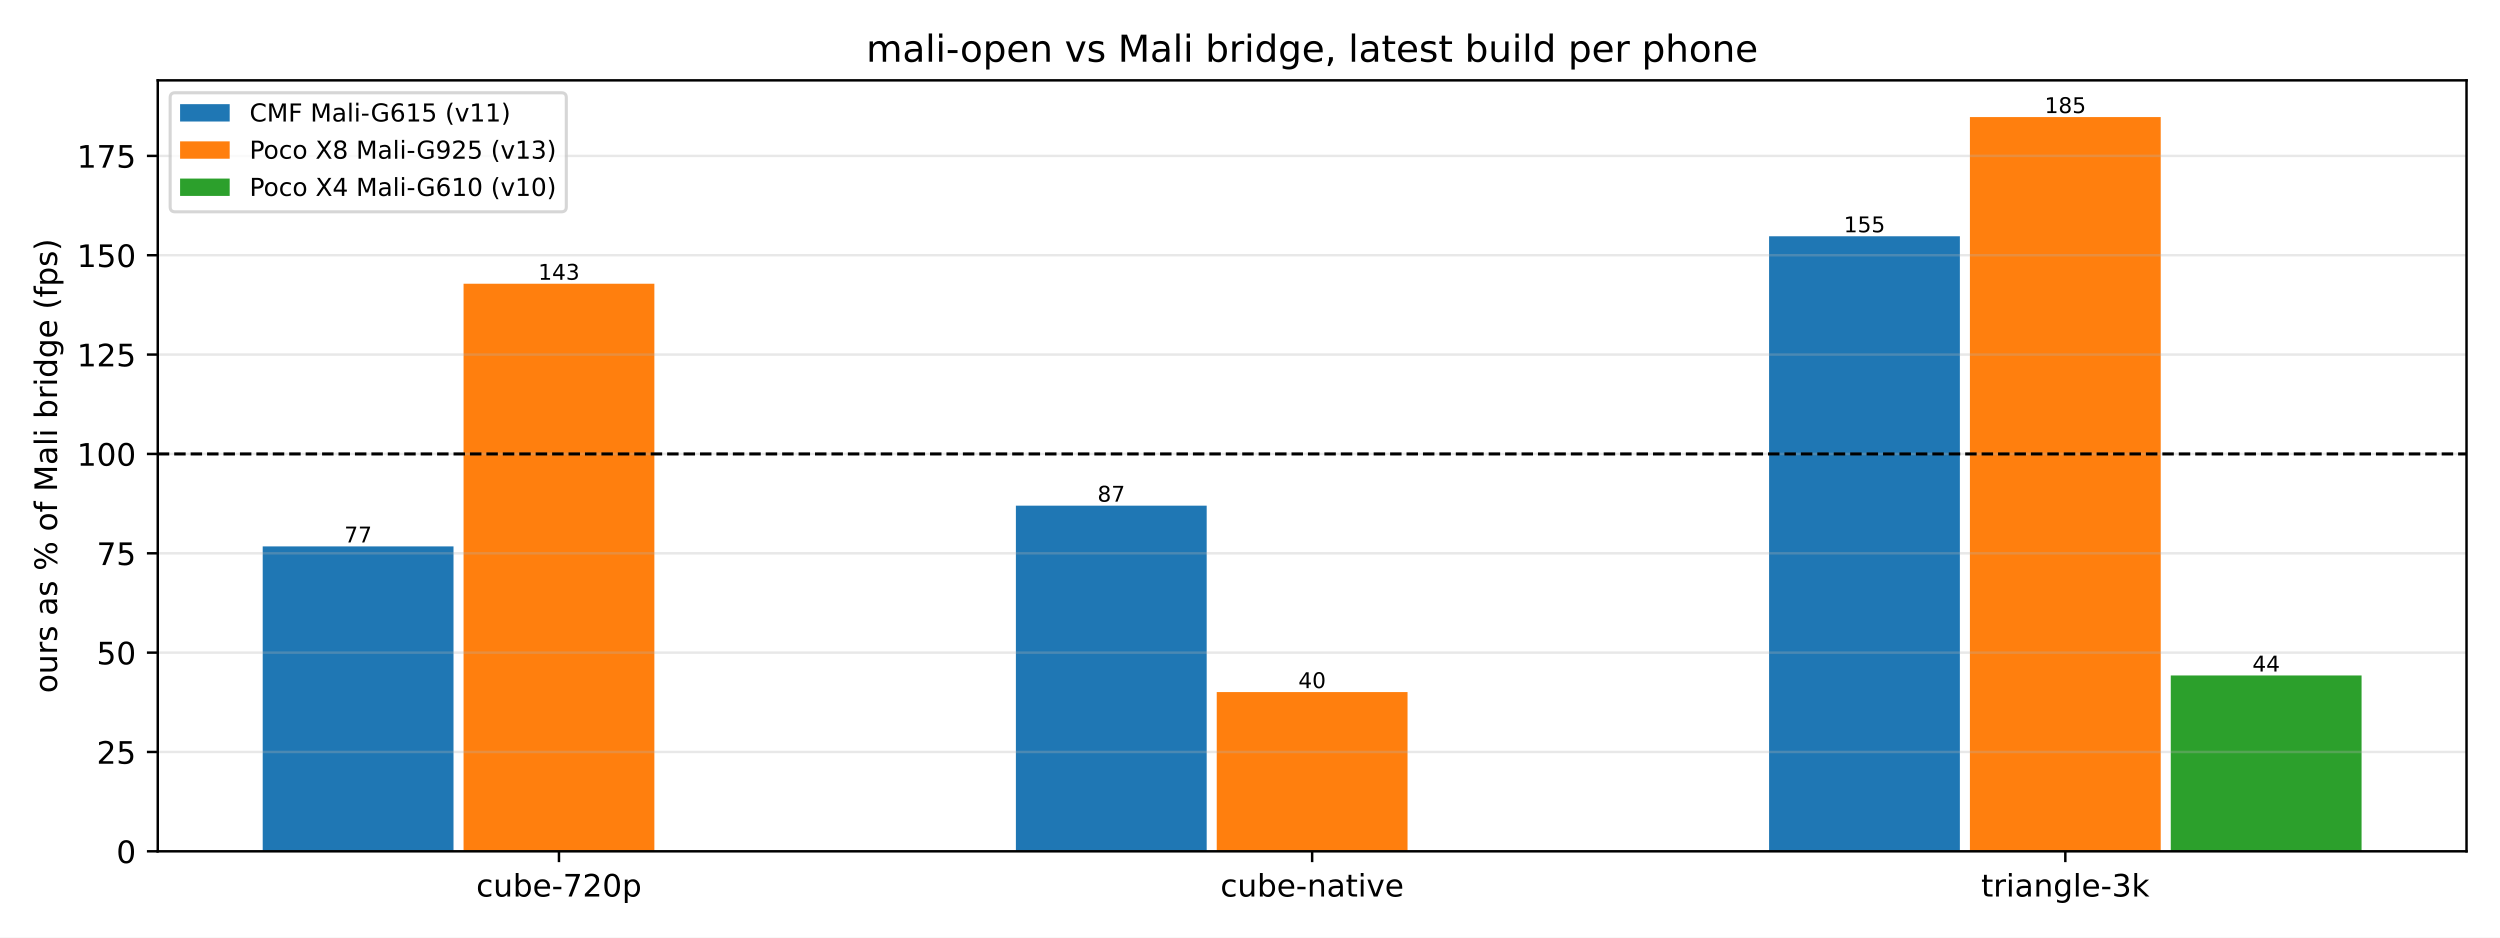
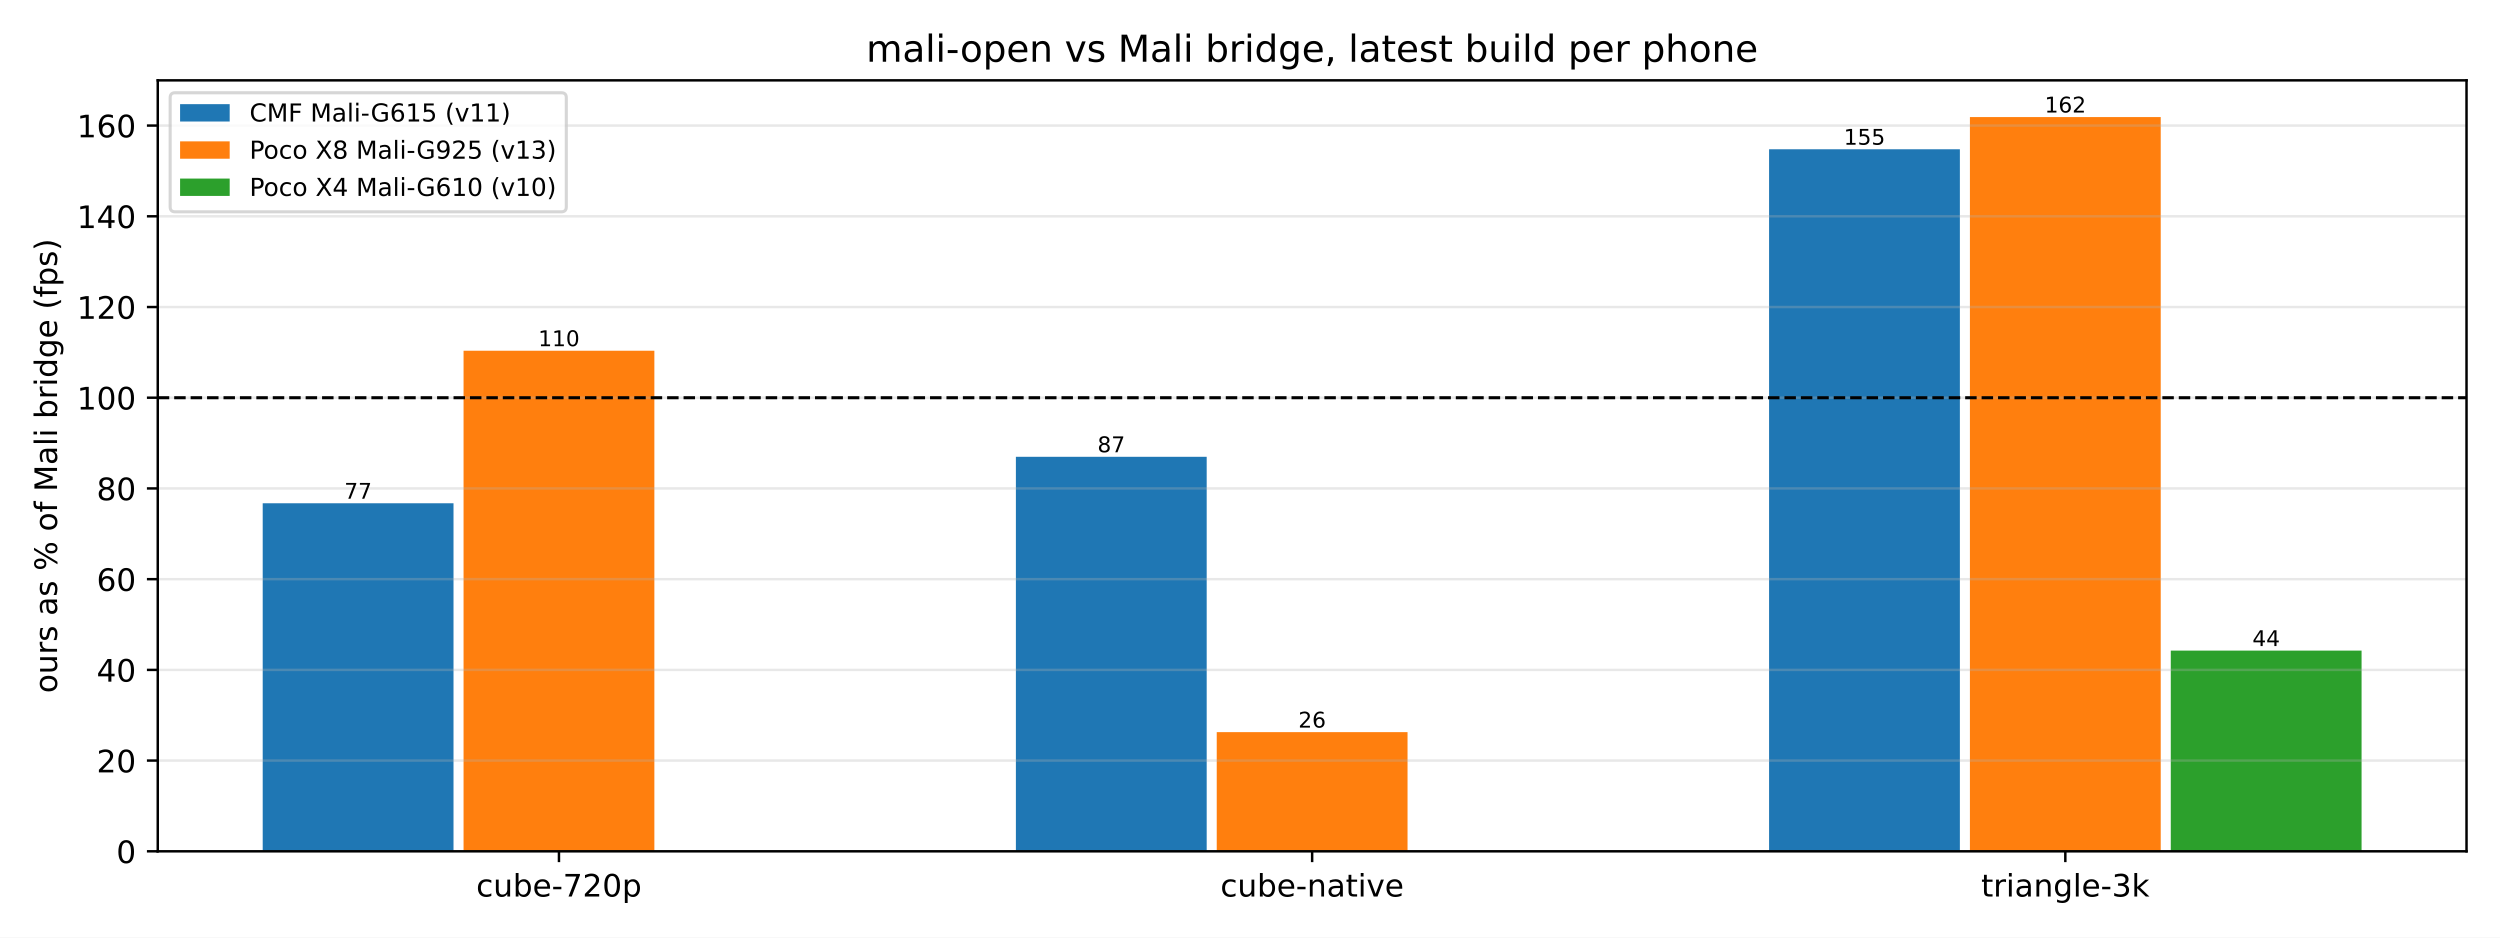
<svg xmlns="http://www.w3.org/2000/svg" xmlns:xlink="http://www.w3.org/1999/xlink" width="806.4pt" height="302.4pt" viewBox="0 0 806.4 302.4" version="1.1">
  <defs>
    <style type="text/css">*{stroke-linejoin: round; stroke-linecap: butt}</style>
  </defs>
  <g id="figure_1">
    <g id="patch_1">
      <path d="M 0 302.4  L 806.4 302.4  L 806.4 0  L 0 0  z " style="fill: #ffffff" />
    </g>
    <g id="axes_1">
      <g id="patch_2">
        <path d="M 50.888 274.599  L 795.6 274.599  L 795.6 25.918  L 50.888 25.918  z " style="fill: #ffffff" />
      </g>
      <g id="patch_3">
-         <path d="M 84.739 274.599  L 146.285 274.599  L 146.285 176.251  L 84.739 176.251  z " clip-path="url(#p9785401d02)" style="fill: #1f77b4" />
+         <path d="M 84.739 274.599  L 146.285 274.599  L 146.285 162.339  L 84.739 162.339  z " clip-path="url(#p9785401d02)" style="fill: #1f77b4" />
      </g>
      <g id="patch_4">
-         <path d="M 327.685 274.599  L 389.232 274.599  L 389.232 163.112  L 327.685 163.112  z " clip-path="url(#p9785401d02)" style="fill: #1f77b4" />
+         <path d="M 327.685 274.599  L 389.232 274.599  L 389.232 147.342  L 327.685 147.342  z " clip-path="url(#p9785401d02)" style="fill: #1f77b4" />
      </g>
      <g id="patch_5">
-         <path d="M 570.632 274.599  L 632.178 274.599  L 632.178 76.211  L 570.632 76.211  z " clip-path="url(#p9785401d02)" style="fill: #1f77b4" />
+         <path d="M 570.632 274.599  L 632.178 274.599  L 632.178 48.149  L 570.632 48.149  z " clip-path="url(#p9785401d02)" style="fill: #1f77b4" />
      </g>
      <g id="patch_6">
-         <path d="M 149.525 274.599  L 211.071 274.599  L 211.071 91.527  L 149.525 91.527  z " clip-path="url(#p9785401d02)" style="fill: #ff7f0e" />
+         <path d="M 149.525 274.599  L 211.071 274.599  L 211.071 113.125  L 149.525 113.125  z " clip-path="url(#p9785401d02)" style="fill: #ff7f0e" />
      </g>
      <g id="patch_7">
-         <path d="M 392.471 274.599  L 454.017 274.599  L 454.017 223.242  L 392.471 223.242  z " clip-path="url(#p9785401d02)" style="fill: #ff7f0e" />
+         <path d="M 392.471 274.599  L 454.017 274.599  L 454.017 236.155  L 392.471 236.155  z " clip-path="url(#p9785401d02)" style="fill: #ff7f0e" />
      </g>
      <g id="patch_8">
        <path d="M 635.417 274.599  L 696.964 274.599  L 696.964 37.76  L 635.417 37.76  z " clip-path="url(#p9785401d02)" style="fill: #ff7f0e" />
      </g>
      <g id="patch_9">
-         <path d="M 700.203 274.599  L 761.749 274.599  L 761.749 217.885  L 700.203 217.885  z " clip-path="url(#p9785401d02)" style="fill: #2ca02c" />
+         <path d="M 700.203 274.599  L 761.749 274.599  L 761.749 209.863  L 700.203 209.863  z " clip-path="url(#p9785401d02)" style="fill: #2ca02c" />
      </g>
      <g id="matplotlib.axis_1">
        <g id="xtick_1">
          <g id="line2d_1">
            <defs>
              <path id="meeb56da116" d="M 0 0  L 0 3.5  " style="stroke: #000000; stroke-width: 0.8" />
            </defs>
            <g>
              <use xlink:href="#meeb56da116" x="180.298" y="274.599" style="stroke: #000000; stroke-width: 0.8" />
            </g>
          </g>
          <g id="text_1">
            <text style="font-size: 10px; font-family: 'DejaVu Sans', 'Bitstream Vera Sans', 'Computer Modern Sans Serif', 'Lucida Grande', 'Verdana', 'Geneva', 'Lucid', 'Arial', 'Helvetica', 'Avant Garde', sans-serif; text-anchor: middle" x="180.298" y="289.198" transform="rotate(-0 180.2977 289.1977)">cube-720p</text>
          </g>
        </g>
        <g id="xtick_2">
          <g id="line2d_2">
            <g>
              <use xlink:href="#meeb56da116" x="423.244" y="274.599" style="stroke: #000000; stroke-width: 0.8" />
            </g>
          </g>
          <g id="text_2">
            <text style="font-size: 10px; font-family: 'DejaVu Sans', 'Bitstream Vera Sans', 'Computer Modern Sans Serif', 'Lucida Grande', 'Verdana', 'Geneva', 'Lucid', 'Arial', 'Helvetica', 'Avant Garde', sans-serif; text-anchor: middle" x="423.244" y="289.198" transform="rotate(-0 423.2441 289.1977)">cube-native</text>
          </g>
        </g>
        <g id="xtick_3">
          <g id="line2d_3">
            <g>
              <use xlink:href="#meeb56da116" x="666.191" y="274.599" style="stroke: #000000; stroke-width: 0.8" />
            </g>
          </g>
          <g id="text_3">
            <text style="font-size: 10px; font-family: 'DejaVu Sans', 'Bitstream Vera Sans', 'Computer Modern Sans Serif', 'Lucida Grande', 'Verdana', 'Geneva', 'Lucid', 'Arial', 'Helvetica', 'Avant Garde', sans-serif; text-anchor: middle" x="666.191" y="289.198" transform="rotate(-0 666.1905 289.1977)">triangle-3k</text>
          </g>
        </g>
      </g>
      <g id="matplotlib.axis_2">
        <g id="ytick_1">
          <g id="line2d_4">
            <path d="M 50.888 274.599  L 795.6 274.599  " clip-path="url(#p9785401d02)" style="fill: none; stroke: #b0b0b0; stroke-opacity: 0.3; stroke-width: 0.8; stroke-linecap: square" />
          </g>
          <g id="line2d_5">
            <defs>
              <path id="m3015daee9b" d="M 0 0  L -3.5 0  " style="stroke: #000000; stroke-width: 0.8" />
            </defs>
            <g>
              <use xlink:href="#m3015daee9b" x="50.888" y="274.599" style="stroke: #000000; stroke-width: 0.8" />
            </g>
          </g>
          <g id="text_4">
            <text style="font-size: 10px; font-family: 'DejaVu Sans', 'Bitstream Vera Sans', 'Computer Modern Sans Serif', 'Lucida Grande', 'Verdana', 'Geneva', 'Lucid', 'Arial', 'Helvetica', 'Avant Garde', sans-serif; text-anchor: end" x="43.888" y="278.398" transform="rotate(-0 43.88828 278.398)">0</text>
          </g>
        </g>
        <g id="ytick_2">
          <g id="line2d_6">
-             <path d="M 50.888 242.555  L 795.6 242.555  " clip-path="url(#p9785401d02)" style="fill: none; stroke: #b0b0b0; stroke-opacity: 0.3; stroke-width: 0.8; stroke-linecap: square" />
+             <path d="M 50.888 245.337  L 795.6 245.337  " clip-path="url(#p9785401d02)" style="fill: none; stroke: #b0b0b0; stroke-opacity: 0.3; stroke-width: 0.8; stroke-linecap: square" />
          </g>
          <g id="line2d_7">
            <g>
-               <use xlink:href="#m3015daee9b" x="50.888" y="242.555" style="stroke: #000000; stroke-width: 0.8" />
+               <use xlink:href="#m3015daee9b" x="50.888" y="245.337" style="stroke: #000000; stroke-width: 0.8" />
            </g>
          </g>
          <g id="text_5">
-             <text style="font-size: 10px; font-family: 'DejaVu Sans', 'Bitstream Vera Sans', 'Computer Modern Sans Serif', 'Lucida Grande', 'Verdana', 'Geneva', 'Lucid', 'Arial', 'Helvetica', 'Avant Garde', sans-serif; text-anchor: end" x="43.888" y="246.353" transform="rotate(-0 43.88828 246.3534)">25</text>
+             <text style="font-size: 10px; font-family: 'DejaVu Sans', 'Bitstream Vera Sans', 'Computer Modern Sans Serif', 'Lucida Grande', 'Verdana', 'Geneva', 'Lucid', 'Arial', 'Helvetica', 'Avant Garde', sans-serif; text-anchor: end" x="43.888" y="249.136" transform="rotate(-0 43.88828 249.1362)">20</text>
          </g>
        </g>
        <g id="ytick_3">
          <g id="line2d_8">
-             <path d="M 50.888 210.51  L 795.6 210.51  " clip-path="url(#p9785401d02)" style="fill: none; stroke: #b0b0b0; stroke-opacity: 0.3; stroke-width: 0.8; stroke-linecap: square" />
+             <path d="M 50.888 216.075  L 795.6 216.075  " clip-path="url(#p9785401d02)" style="fill: none; stroke: #b0b0b0; stroke-opacity: 0.3; stroke-width: 0.8; stroke-linecap: square" />
          </g>
          <g id="line2d_9">
            <g>
-               <use xlink:href="#m3015daee9b" x="50.888" y="210.51" style="stroke: #000000; stroke-width: 0.8" />
+               <use xlink:href="#m3015daee9b" x="50.888" y="216.075" style="stroke: #000000; stroke-width: 0.8" />
            </g>
          </g>
          <g id="text_6">
-             <text style="font-size: 10px; font-family: 'DejaVu Sans', 'Bitstream Vera Sans', 'Computer Modern Sans Serif', 'Lucida Grande', 'Verdana', 'Geneva', 'Lucid', 'Arial', 'Helvetica', 'Avant Garde', sans-serif; text-anchor: end" x="43.888" y="214.309" transform="rotate(-0 43.88828 214.3087)">50</text>
+             <text style="font-size: 10px; font-family: 'DejaVu Sans', 'Bitstream Vera Sans', 'Computer Modern Sans Serif', 'Lucida Grande', 'Verdana', 'Geneva', 'Lucid', 'Arial', 'Helvetica', 'Avant Garde', sans-serif; text-anchor: end" x="43.888" y="219.874" transform="rotate(-0 43.88828 219.8743)">40</text>
          </g>
        </g>
        <g id="ytick_4">
          <g id="line2d_10">
-             <path d="M 50.888 178.465  L 795.6 178.465  " clip-path="url(#p9785401d02)" style="fill: none; stroke: #b0b0b0; stroke-opacity: 0.3; stroke-width: 0.8; stroke-linecap: square" />
+             <path d="M 50.888 186.814  L 795.6 186.814  " clip-path="url(#p9785401d02)" style="fill: none; stroke: #b0b0b0; stroke-opacity: 0.3; stroke-width: 0.8; stroke-linecap: square" />
          </g>
          <g id="line2d_11">
            <g>
-               <use xlink:href="#m3015daee9b" x="50.888" y="178.465" style="stroke: #000000; stroke-width: 0.8" />
+               <use xlink:href="#m3015daee9b" x="50.888" y="186.814" style="stroke: #000000; stroke-width: 0.8" />
            </g>
          </g>
          <g id="text_7">
-             <text style="font-size: 10px; font-family: 'DejaVu Sans', 'Bitstream Vera Sans', 'Computer Modern Sans Serif', 'Lucida Grande', 'Verdana', 'Geneva', 'Lucid', 'Arial', 'Helvetica', 'Avant Garde', sans-serif; text-anchor: end" x="43.888" y="182.264" transform="rotate(-0 43.88828 182.264)">75</text>
+             <text style="font-size: 10px; font-family: 'DejaVu Sans', 'Bitstream Vera Sans', 'Computer Modern Sans Serif', 'Lucida Grande', 'Verdana', 'Geneva', 'Lucid', 'Arial', 'Helvetica', 'Avant Garde', sans-serif; text-anchor: end" x="43.888" y="190.612" transform="rotate(-0 43.88828 190.6124)">60</text>
          </g>
        </g>
        <g id="ytick_5">
          <g id="line2d_12">
-             <path d="M 50.888 146.42  L 795.6 146.42  " clip-path="url(#p9785401d02)" style="fill: none; stroke: #b0b0b0; stroke-opacity: 0.3; stroke-width: 0.8; stroke-linecap: square" />
+             <path d="M 50.888 157.552  L 795.6 157.552  " clip-path="url(#p9785401d02)" style="fill: none; stroke: #b0b0b0; stroke-opacity: 0.3; stroke-width: 0.8; stroke-linecap: square" />
          </g>
          <g id="line2d_13">
            <g>
-               <use xlink:href="#m3015daee9b" x="50.888" y="146.42" style="stroke: #000000; stroke-width: 0.8" />
+               <use xlink:href="#m3015daee9b" x="50.888" y="157.552" style="stroke: #000000; stroke-width: 0.8" />
            </g>
          </g>
          <g id="text_8">
-             <text style="font-size: 10px; font-family: 'DejaVu Sans', 'Bitstream Vera Sans', 'Computer Modern Sans Serif', 'Lucida Grande', 'Verdana', 'Geneva', 'Lucid', 'Arial', 'Helvetica', 'Avant Garde', sans-serif; text-anchor: end" x="43.888" y="150.219" transform="rotate(-0 43.88828 150.2193)">100</text>
+             <text style="font-size: 10px; font-family: 'DejaVu Sans', 'Bitstream Vera Sans', 'Computer Modern Sans Serif', 'Lucida Grande', 'Verdana', 'Geneva', 'Lucid', 'Arial', 'Helvetica', 'Avant Garde', sans-serif; text-anchor: end" x="43.888" y="161.351" transform="rotate(-0 43.88828 161.3505)">80</text>
          </g>
        </g>
        <g id="ytick_6">
          <g id="line2d_14">
-             <path d="M 50.888 114.376  L 795.6 114.376  " clip-path="url(#p9785401d02)" style="fill: none; stroke: #b0b0b0; stroke-opacity: 0.3; stroke-width: 0.8; stroke-linecap: square" />
+             <path d="M 50.888 128.29  L 795.6 128.29  " clip-path="url(#p9785401d02)" style="fill: none; stroke: #b0b0b0; stroke-opacity: 0.3; stroke-width: 0.8; stroke-linecap: square" />
          </g>
          <g id="line2d_15">
            <g>
-               <use xlink:href="#m3015daee9b" x="50.888" y="114.376" style="stroke: #000000; stroke-width: 0.8" />
+               <use xlink:href="#m3015daee9b" x="50.888" y="128.29" style="stroke: #000000; stroke-width: 0.8" />
            </g>
          </g>
          <g id="text_9">
-             <text style="font-size: 10px; font-family: 'DejaVu Sans', 'Bitstream Vera Sans', 'Computer Modern Sans Serif', 'Lucida Grande', 'Verdana', 'Geneva', 'Lucid', 'Arial', 'Helvetica', 'Avant Garde', sans-serif; text-anchor: end" x="43.888" y="118.175" transform="rotate(-0 43.88828 118.1746)">125</text>
+             <text style="font-size: 10px; font-family: 'DejaVu Sans', 'Bitstream Vera Sans', 'Computer Modern Sans Serif', 'Lucida Grande', 'Verdana', 'Geneva', 'Lucid', 'Arial', 'Helvetica', 'Avant Garde', sans-serif; text-anchor: end" x="43.888" y="132.089" transform="rotate(-0 43.88828 132.0886)">100</text>
          </g>
        </g>
        <g id="ytick_7">
          <g id="line2d_16">
-             <path d="M 50.888 82.331  L 795.6 82.331  " clip-path="url(#p9785401d02)" style="fill: none; stroke: #b0b0b0; stroke-opacity: 0.3; stroke-width: 0.8; stroke-linecap: square" />
+             <path d="M 50.888 99.028  L 795.6 99.028  " clip-path="url(#p9785401d02)" style="fill: none; stroke: #b0b0b0; stroke-opacity: 0.3; stroke-width: 0.8; stroke-linecap: square" />
          </g>
          <g id="line2d_17">
            <g>
-               <use xlink:href="#m3015daee9b" x="50.888" y="82.331" style="stroke: #000000; stroke-width: 0.8" />
+               <use xlink:href="#m3015daee9b" x="50.888" y="99.028" style="stroke: #000000; stroke-width: 0.8" />
            </g>
          </g>
          <g id="text_10">
-             <text style="font-size: 10px; font-family: 'DejaVu Sans', 'Bitstream Vera Sans', 'Computer Modern Sans Serif', 'Lucida Grande', 'Verdana', 'Geneva', 'Lucid', 'Arial', 'Helvetica', 'Avant Garde', sans-serif; text-anchor: end" x="43.888" y="86.13" transform="rotate(-0 43.88828 86.12996)">150</text>
+             <text style="font-size: 10px; font-family: 'DejaVu Sans', 'Bitstream Vera Sans', 'Computer Modern Sans Serif', 'Lucida Grande', 'Verdana', 'Geneva', 'Lucid', 'Arial', 'Helvetica', 'Avant Garde', sans-serif; text-anchor: end" x="43.888" y="102.827" transform="rotate(-0 43.88828 102.8267)">120</text>
          </g>
        </g>
        <g id="ytick_8">
          <g id="line2d_18">
-             <path d="M 50.888 50.286  L 795.6 50.286  " clip-path="url(#p9785401d02)" style="fill: none; stroke: #b0b0b0; stroke-opacity: 0.3; stroke-width: 0.8; stroke-linecap: square" />
+             <path d="M 50.888 69.766  L 795.6 69.766  " clip-path="url(#p9785401d02)" style="fill: none; stroke: #b0b0b0; stroke-opacity: 0.3; stroke-width: 0.8; stroke-linecap: square" />
          </g>
          <g id="line2d_19">
            <g>
-               <use xlink:href="#m3015daee9b" x="50.888" y="50.286" style="stroke: #000000; stroke-width: 0.8" />
+               <use xlink:href="#m3015daee9b" x="50.888" y="69.766" style="stroke: #000000; stroke-width: 0.8" />
            </g>
          </g>
          <g id="text_11">
-             <text style="font-size: 10px; font-family: 'DejaVu Sans', 'Bitstream Vera Sans', 'Computer Modern Sans Serif', 'Lucida Grande', 'Verdana', 'Geneva', 'Lucid', 'Arial', 'Helvetica', 'Avant Garde', sans-serif; text-anchor: end" x="43.888" y="54.085" transform="rotate(-0 43.88828 54.08527)">175</text>
-           </g>
-         </g>
-         <g id="text_12">
+             <text style="font-size: 10px; font-family: 'DejaVu Sans', 'Bitstream Vera Sans', 'Computer Modern Sans Serif', 'Lucida Grande', 'Verdana', 'Geneva', 'Lucid', 'Arial', 'Helvetica', 'Avant Garde', sans-serif; text-anchor: end" x="43.888" y="73.565" transform="rotate(-0 43.88828 73.56485)">140</text>
+           </g>
+         </g>
+         <g id="ytick_9">
+           <g id="line2d_20">
+             <path d="M 50.888 40.504  L 795.6 40.504  " clip-path="url(#p9785401d02)" style="fill: none; stroke: #b0b0b0; stroke-opacity: 0.3; stroke-width: 0.8; stroke-linecap: square" />
+           </g>
+           <g id="line2d_21">
+             <g>
+               <use xlink:href="#m3015daee9b" x="50.888" y="40.504" style="stroke: #000000; stroke-width: 0.8" />
+             </g>
+           </g>
+           <g id="text_12">
+             <text style="font-size: 10px; font-family: 'DejaVu Sans', 'Bitstream Vera Sans', 'Computer Modern Sans Serif', 'Lucida Grande', 'Verdana', 'Geneva', 'Lucid', 'Arial', 'Helvetica', 'Avant Garde', sans-serif; text-anchor: end" x="43.888" y="44.303" transform="rotate(-0 43.88828 44.30296)">160</text>
+           </g>
+         </g>
+         <g id="text_13">
          <text style="font-size: 10px; font-family: 'DejaVu Sans', 'Bitstream Vera Sans', 'Computer Modern Sans Serif', 'Lucida Grande', 'Verdana', 'Geneva', 'Lucid', 'Arial', 'Helvetica', 'Avant Garde', sans-serif; text-anchor: middle" x="18.398" y="150.259" transform="rotate(-90 18.39844 150.2587)">ours as % of Mali bridge (fps)</text>
        </g>
      </g>
-       <g id="line2d_20">
-         <path d="M 50.888 146.42  L 795.6 146.42  " clip-path="url(#p9785401d02)" style="fill: none; stroke-dasharray: 3.7,1.6; stroke-dashoffset: 0; stroke: #000000" />
+       <g id="line2d_22">
+         <path d="M 50.888 128.29  L 795.6 128.29  " clip-path="url(#p9785401d02)" style="fill: none; stroke-dasharray: 3.7,1.6; stroke-dashoffset: 0; stroke: #000000" />
      </g>
      <g id="patch_10">
        <path d="M 50.888 274.599  L 50.888 25.918  " style="fill: none; stroke: #000000; stroke-width: 0.8; stroke-linejoin: miter; stroke-linecap: square" />
      </g>
      <g id="patch_11">
        <path d="M 795.6 274.599  L 795.6 25.918  " style="fill: none; stroke: #000000; stroke-width: 0.8; stroke-linejoin: miter; stroke-linecap: square" />
      </g>
      <g id="patch_12">
        <path d="M 50.888 274.599  L 795.6 274.599  " style="fill: none; stroke: #000000; stroke-width: 0.8; stroke-linejoin: miter; stroke-linecap: square" />
      </g>
      <g id="patch_13">
        <path d="M 50.888 25.918  L 795.6 25.918  " style="fill: none; stroke: #000000; stroke-width: 0.8; stroke-linejoin: miter; stroke-linecap: square" />
      </g>
-       <g id="text_13">
-         <text style="font-size: 7px; font-family: 'DejaVu Sans', 'Bitstream Vera Sans', 'Computer Modern Sans Serif', 'Lucida Grande', 'Verdana', 'Geneva', 'Lucid', 'Arial', 'Helvetica', 'Avant Garde', sans-serif; text-anchor: middle" x="115.512" y="174.969" transform="rotate(-0 115.512 174.9688)">77</text>
-       </g>
      <g id="text_14">
-         <text style="font-size: 7px; font-family: 'DejaVu Sans', 'Bitstream Vera Sans', 'Computer Modern Sans Serif', 'Lucida Grande', 'Verdana', 'Geneva', 'Lucid', 'Arial', 'Helvetica', 'Avant Garde', sans-serif; text-anchor: middle" x="358.458" y="161.83" transform="rotate(-0 358.4584 161.8302)">87</text>
+         <text style="font-size: 7px; font-family: 'DejaVu Sans', 'Bitstream Vera Sans', 'Computer Modern Sans Serif', 'Lucida Grande', 'Verdana', 'Geneva', 'Lucid', 'Arial', 'Helvetica', 'Avant Garde', sans-serif; text-anchor: middle" x="115.512" y="160.876" transform="rotate(-0 115.512 160.8762)">77</text>
      </g>
      <g id="text_15">
-         <text style="font-size: 7px; font-family: 'DejaVu Sans', 'Bitstream Vera Sans', 'Computer Modern Sans Serif', 'Lucida Grande', 'Verdana', 'Geneva', 'Lucid', 'Arial', 'Helvetica', 'Avant Garde', sans-serif; text-anchor: middle" x="601.405" y="74.929" transform="rotate(-0 601.4048 74.92923)">155</text>
+         <text style="font-size: 7px; font-family: 'DejaVu Sans', 'Bitstream Vera Sans', 'Computer Modern Sans Serif', 'Lucida Grande', 'Verdana', 'Geneva', 'Lucid', 'Arial', 'Helvetica', 'Avant Garde', sans-serif; text-anchor: middle" x="358.458" y="145.879" transform="rotate(-0 358.4584 145.8792)">87</text>
      </g>
      <g id="text_16">
-         <text style="font-size: 7px; font-family: 'DejaVu Sans', 'Bitstream Vera Sans', 'Computer Modern Sans Serif', 'Lucida Grande', 'Verdana', 'Geneva', 'Lucid', 'Arial', 'Helvetica', 'Avant Garde', sans-serif; text-anchor: middle" x="180.298" y="90.245" transform="rotate(-0 180.2977 90.24484)">143</text>
+         <text style="font-size: 7px; font-family: 'DejaVu Sans', 'Bitstream Vera Sans', 'Computer Modern Sans Serif', 'Lucida Grande', 'Verdana', 'Geneva', 'Lucid', 'Arial', 'Helvetica', 'Avant Garde', sans-serif; text-anchor: middle" x="601.405" y="46.686" transform="rotate(-0 601.4048 46.68619)">155</text>
      </g>
      <g id="text_17">
-         <text style="font-size: 7px; font-family: 'DejaVu Sans', 'Bitstream Vera Sans', 'Computer Modern Sans Serif', 'Lucida Grande', 'Verdana', 'Geneva', 'Lucid', 'Arial', 'Helvetica', 'Avant Garde', sans-serif; text-anchor: middle" x="423.244" y="221.96" transform="rotate(-0 423.2441 221.9602)">40</text>
+         <text style="font-size: 7px; font-family: 'DejaVu Sans', 'Bitstream Vera Sans', 'Computer Modern Sans Serif', 'Lucida Grande', 'Verdana', 'Geneva', 'Lucid', 'Arial', 'Helvetica', 'Avant Garde', sans-serif; text-anchor: middle" x="180.298" y="111.662" transform="rotate(-0 180.2977 111.6618)">110</text>
      </g>
      <g id="text_18">
-         <text style="font-size: 7px; font-family: 'DejaVu Sans', 'Bitstream Vera Sans', 'Computer Modern Sans Serif', 'Lucida Grande', 'Verdana', 'Geneva', 'Lucid', 'Arial', 'Helvetica', 'Avant Garde', sans-serif; text-anchor: middle" x="666.191" y="36.478" transform="rotate(-0 666.1905 36.4783)">185</text>
+         <text style="font-size: 7px; font-family: 'DejaVu Sans', 'Bitstream Vera Sans', 'Computer Modern Sans Serif', 'Lucida Grande', 'Verdana', 'Geneva', 'Lucid', 'Arial', 'Helvetica', 'Avant Garde', sans-serif; text-anchor: middle" x="423.244" y="234.692" transform="rotate(-0 423.2441 234.6915)">26</text>
      </g>
      <g id="text_19">
-         <text style="font-size: 7px; font-family: 'DejaVu Sans', 'Bitstream Vera Sans', 'Computer Modern Sans Serif', 'Lucida Grande', 'Verdana', 'Geneva', 'Lucid', 'Arial', 'Helvetica', 'Avant Garde', sans-serif; text-anchor: middle" x="730.976" y="216.603" transform="rotate(-0 730.9763 216.6029)">44</text>
+         <text style="font-size: 7px; font-family: 'DejaVu Sans', 'Bitstream Vera Sans', 'Computer Modern Sans Serif', 'Lucida Grande', 'Verdana', 'Geneva', 'Lucid', 'Arial', 'Helvetica', 'Avant Garde', sans-serif; text-anchor: middle" x="666.191" y="36.297" transform="rotate(-0 666.1905 36.29699)">162</text>
      </g>
      <g id="text_20">
+         <text style="font-size: 7px; font-family: 'DejaVu Sans', 'Bitstream Vera Sans', 'Computer Modern Sans Serif', 'Lucida Grande', 'Verdana', 'Geneva', 'Lucid', 'Arial', 'Helvetica', 'Avant Garde', sans-serif; text-anchor: middle" x="730.976" y="208.399" transform="rotate(-0 730.9763 208.3994)">44</text>
+       </g>
+       <g id="text_21">
        <text style="font-size: 12px; font-family: 'DejaVu Sans', 'Bitstream Vera Sans', 'Computer Modern Sans Serif', 'Lucida Grande', 'Verdana', 'Geneva', 'Lucid', 'Arial', 'Helvetica', 'Avant Garde', sans-serif; text-anchor: middle" x="423.244" y="19.918" transform="rotate(-0 423.2441 19.91812)">mali-open vs Mali bridge, latest build per phone</text>
      </g>
      <g id="legend_1">
        <g id="patch_14">
          <path d="M 56.488 68.32  L 181.068 68.32  Q 182.668 68.32 182.668 66.72  L 182.668 31.518  Q 182.668 29.918 181.068 29.918  L 56.488 29.918  Q 54.888 29.918 54.888 31.518  L 54.888 66.72  Q 54.888 68.32 56.488 68.32  z " style="fill: #ffffff; opacity: 0.8; stroke: #cccccc; stroke-linejoin: miter" />
        </g>
        <g id="patch_15">
          <path d="M 58.088 39.197  L 74.088 39.197  L 74.088 33.597  L 58.088 33.597  z " style="fill: #1f77b4" />
        </g>
-         <g id="text_21">
+         <g id="text_22">
          <text style="font-size: 8px; font-family: 'DejaVu Sans', 'Bitstream Vera Sans', 'Computer Modern Sans Serif', 'Lucida Grande', 'Verdana', 'Geneva', 'Lucid', 'Arial', 'Helvetica', 'Avant Garde', sans-serif; text-anchor: start" x="80.488" y="39.197" transform="rotate(-0 80.48828 39.19687)">CMF Mali-G615 (v11)</text>
        </g>
        <g id="patch_16">
          <path d="M 58.088 51.197  L 74.088 51.197  L 74.088 45.597  L 58.088 45.597  z " style="fill: #ff7f0e" />
        </g>
-         <g id="text_22">
+         <g id="text_23">
          <text style="font-size: 8px; font-family: 'DejaVu Sans', 'Bitstream Vera Sans', 'Computer Modern Sans Serif', 'Lucida Grande', 'Verdana', 'Geneva', 'Lucid', 'Arial', 'Helvetica', 'Avant Garde', sans-serif; text-anchor: start" x="80.488" y="51.197" transform="rotate(-0 80.48828 51.1975)">Poco X8 Mali-G925 (v13)</text>
        </g>
        <g id="patch_17">
          <path d="M 58.088 63.198  L 74.088 63.198  L 74.088 57.598  L 58.088 57.598  z " style="fill: #2ca02c" />
        </g>
-         <g id="text_23">
+         <g id="text_24">
          <text style="font-size: 8px; font-family: 'DejaVu Sans', 'Bitstream Vera Sans', 'Computer Modern Sans Serif', 'Lucida Grande', 'Verdana', 'Geneva', 'Lucid', 'Arial', 'Helvetica', 'Avant Garde', sans-serif; text-anchor: start" x="80.488" y="63.198" transform="rotate(-0 80.48828 63.19812)">Poco X4 Mali-G610 (v10)</text>
        </g>
      </g>
    </g>
  </g>
  <defs>
    <clipPath id="p9785401d02">
      <rect x="50.888" y="25.918" width="744.712" height="248.681" />
    </clipPath>
  </defs>
</svg>
